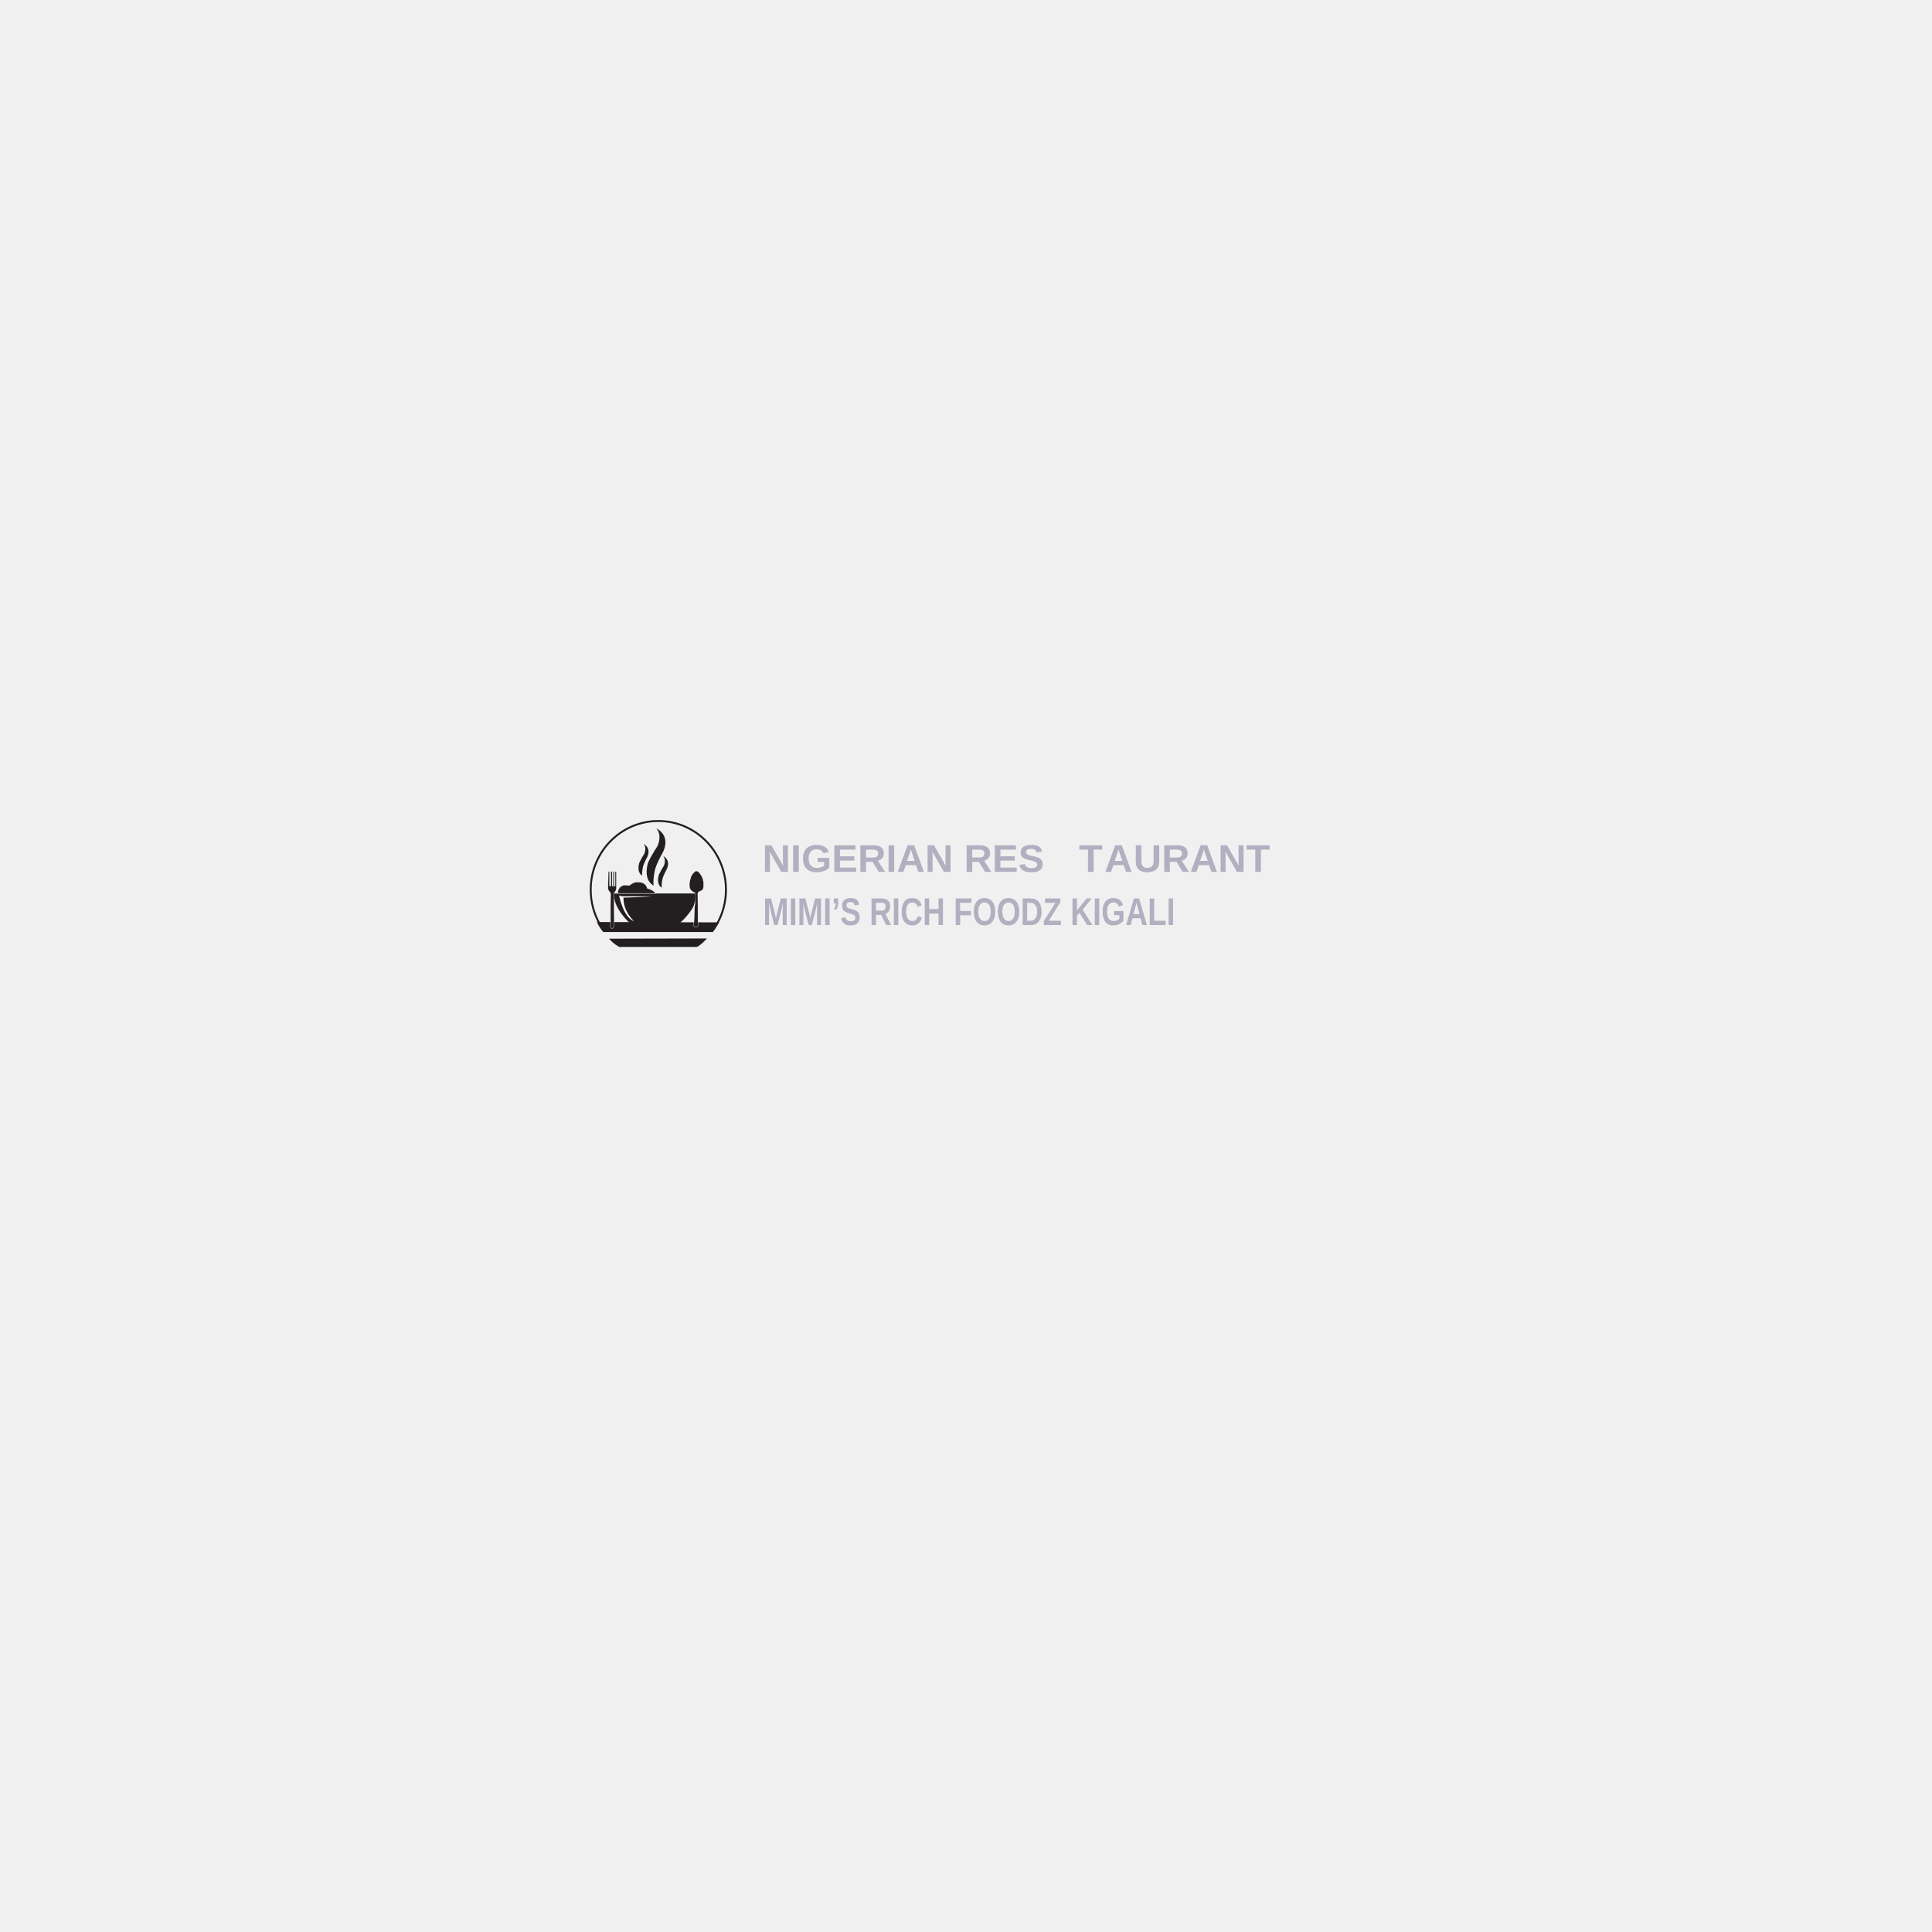
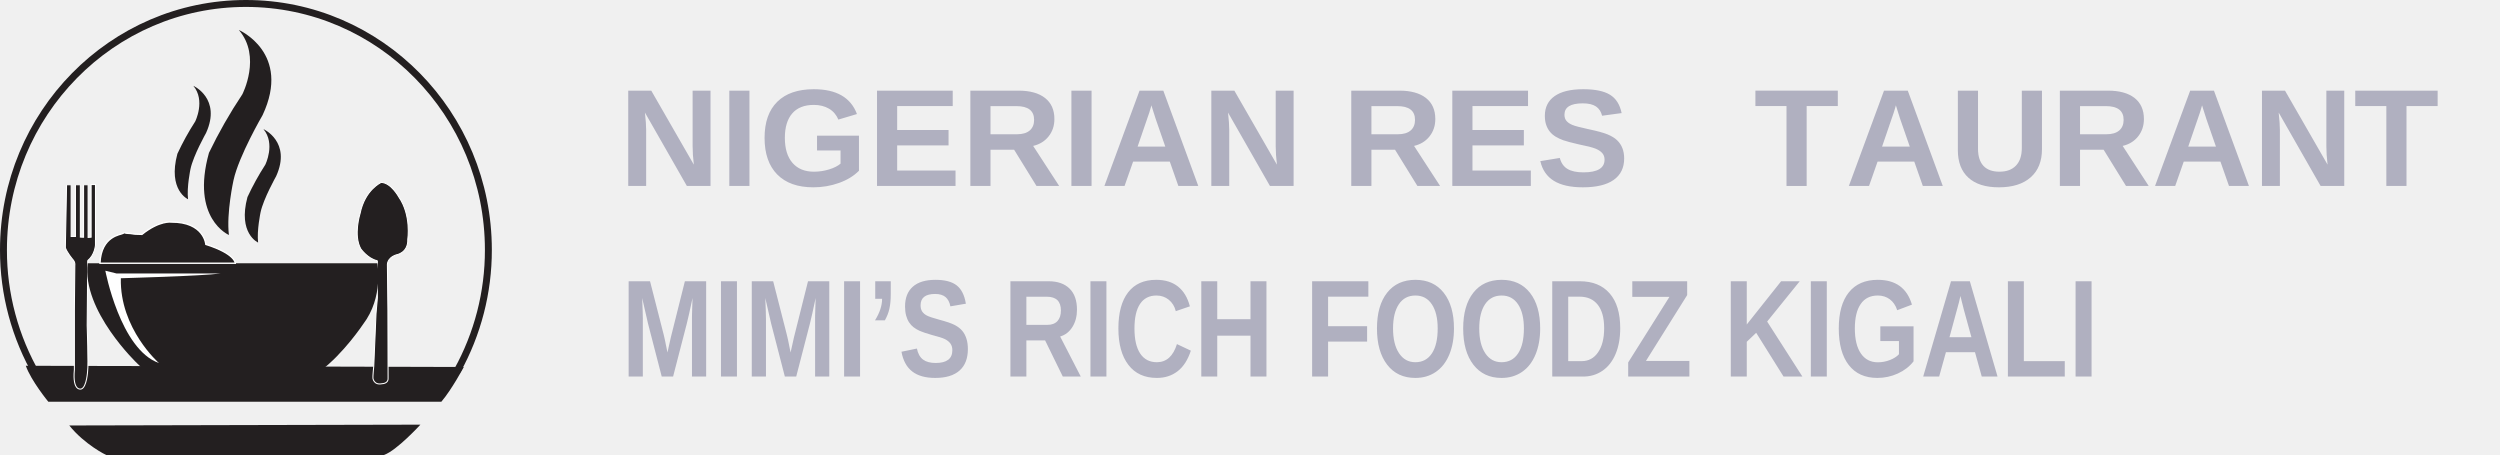
- <svg xmlns="http://www.w3.org/2000/svg" id="Layer_1" data-name="Layer 1" viewBox="0 0 5000 5000">
+ <svg xmlns="http://www.w3.org/2000/svg" viewBox="0 0 1804.46 328.39">
  <defs>
    <style>.cls-1{font-size:100px;fill:#b0b0c0;font-family:Arial-Black, Arial;font-weight:800;}.cls-2{letter-spacing:-0.07em;}.cls-3{letter-spacing:-0.03em;}.cls-4,.cls-6,.cls-8{fill:#231f20;}.cls-5{fill:none;stroke:#231f20;stroke-width:5px;}.cls-5,.cls-6,.cls-8{stroke-miterlimit:10;}.cls-6,.cls-8{stroke:#fff;}.cls-6{stroke-width:0.75px;}.cls-7{fill:#fff;}</style>
  </defs>
-   <text class="cls-1" transform="translate(1972.95 2256.46) scale(1.01 1)">NIGERIAN RES<tspan class="cls-2" x="811.08" y="0">T</tspan>
-     <tspan class="cls-3" x="876.51" y="0">A</tspan>
-     <tspan x="950.88" y="0">URANT</tspan>
-   </text>
-   <text class="cls-1" transform="translate(1974.66 2394.04) scale(0.8 1)">MIMI’S RICH FOODZ KIGALI</text>
-   <path class="cls-4" d="M1544.87,2386.22l316.14.91s-8.65,16.19-16.19,25.06H1561.14S1548.79,2397.28,1544.87,2386.22Z" />
-   <path class="cls-4" d="M1602.84,2450.63s-15.38-7.38-26.62-21.28l253.44-.59s-17.15,18.76-26.32,21.87Z" />
-   <path class="cls-4" d="M1665.83,2184.18s20.4,9.17,9.17,34c0,0-9.17,16.27-11.24,26,0,0-2.81,13.16-1.78,21.88,0,0-14.78-6.5-7.69-32.82a194.73,194.73,0,0,1,12.87-23.37S1674.7,2194.83,1665.83,2184.18Z" />
-   <path class="cls-4" d="M1716.4,2215.43s20.41,9.17,9.17,34c0,0-9.17,16.26-11.24,26,0,0-2.81,13.16-1.77,21.89,0,0-14.79-6.51-7.69-32.83a193.27,193.27,0,0,1,12.86-23.36S1725.28,2226.08,1716.4,2215.43Z" />
-   <path class="cls-4" d="M1698.64,2143.86s38.2,16.57,17.16,61.45c0,0-17.16,29.39-21,47,0,0-5.26,23.77-3.32,39.54,0,0-27.68-11.76-14.39-59.32a345.73,345.73,0,0,1,24.08-42.21S1715.25,2163.1,1698.64,2143.86Z" />
-   <path class="cls-5" d="M1553.09,2393.17a179.26,179.26,0,0,1-24.33-90.54c0-98.25,78.35-177.89,175-177.89s175,79.64,175,177.89a179.36,179.36,0,0,1-22.48,87.27" />
-   <path class="cls-6" d="M1573.41,2301l.89-45.4h3.31v37.32h3.1V2255.6h3.55v37.77l2.33.11V2255.6h3.27v38l2.16-.17v-38h3.16v43.75s-.49,7-5.32,10.87c0,0-.28,0-.28,1.17s-.38,45.91-.38,45.91,1,28.72.33,32.71c0,0-.59,11.83-4.59,13.16,0,0-6.5,2.22-5-13.9l0-42.4.33-33.16s.45-2-1.66-4.21C1578.55,2309.28,1574.48,2304.36,1573.41,2301Z" />
-   <path class="cls-6" d="M1795.43,2395.26s.59,5.23,6.66,3.95c0,0,4.51,0,4.28-3.95l-.14-49.24-.37-32.3s-.67-5,6.21-7.47c0,0,8.87-1.18,8.5-11.24,0,0,2.66-17.45-6.43-30.53,0,0-5.69-10.5-12.79-10.58,0,0-11.76,5.18-15.23,22.41,0,0-5,15.74.51,25.58,0,0,5,7,11.69,8.5,0,0,.44-.22.22,1.85s.07,24.84.07,24.84l-1,11.53-1.63,38S1795.22,2394.38,1795.43,2395.26Z" />
-   <path class="cls-4" d="M1589.58,2312.24h209s4.8,24.32-10.28,44.06c0,0-14.19,21.29-30.61,33.49H1630.78l-5.32-5.1S1585.19,2346.54,1589.58,2312.24Z" />
-   <path class="cls-7" d="M1685.49,2319.63h-75.11l-8.1-2s10.76,56.89,38.71,66.65c0,0-28.39-24.84-27.51-61.22C1613.48,2323,1671.45,2321.55,1685.49,2319.63Z" />
-   <path class="cls-8" d="M1598.4,2312.24h97.74s.15-6.8-21.29-13.61c0,0-1.19-16.26-25-16.11,0,0-8.43-1.33-21.15,8.87,0,0-3.4-.15-4.73-.15s-3.1-.59-5.47-.59-2.22-1-3.4,0S1599.29,2292.13,1598.4,2312.24Z" />
+   <g id="Layer_2" data-name="Layer 2">
+     <g id="Layer_1-2" data-name="Layer 1">
+       <text class="cls-1" transform="translate(446.7 134.22) scale(1.01 1)">NIGERIAN RES<tspan class="cls-2" x="811.08" y="0">T</tspan>
+         <tspan class="cls-3" x="876.51" y="0">A</tspan>
+         <tspan x="950.88" y="0">URANT</tspan>
+       </text>
+       <text class="cls-1" transform="translate(448.4 271.8) scale(0.8 1)">MIMI’S RICH FOODZ KIGALI</text>
+       <path class="cls-4" d="M18.62,264l316.14.91s-8.65,16.19-16.2,25.06H34.88S22.54,275,18.62,264Z" />
+       <path class="cls-4" d="M76.58,328.39S61.2,321,50,307.1l253.44-.59s-17.15,18.77-26.32,21.88Z" />
+       <path class="cls-4" d="M139.57,61.94s20.41,9.17,9.17,34c0,0-9.17,16.27-11.24,26,0,0-2.81,13.16-1.77,21.88,0,0-14.79-6.51-7.69-32.83A193.27,193.27,0,0,1,140.9,87.67S148.44,72.59,139.57,61.94Z" />
+       <path class="cls-4" d="M190.15,93.19s20.4,9.17,9.17,34c0,0-9.17,16.26-11.24,26,0,0-2.81,13.16-1.78,21.89,0,0-14.78-6.51-7.69-32.83a194.19,194.19,0,0,1,12.87-23.36S199,103.83,190.15,93.19Z" />
+       <path class="cls-4" d="M172.38,21.62s38.2,16.56,17.17,61.45c0,0-17.17,29.39-21,47,0,0-5.26,23.78-3.32,39.54,0,0-27.69-11.75-14.4-59.31a347.3,347.3,0,0,1,24.08-42.21S189,40.86,172.38,21.62Z" />
+       <path class="cls-5" d="M26.83,270.93A179.3,179.3,0,0,1,2.5,180.38C2.5,82.14,80.85,2.5,177.5,2.5s175,79.64,175,177.88A179.36,179.36,0,0,1,330,267.66" />
+       <path class="cls-6" d="M47.16,178.76l.88-45.4h3.31v37.32h3.11V133.36H58v37.76l2.32.11V133.36h3.28v38l2.16-.17v-38h3.16v43.75s-.5,7-5.32,10.87c0,0-.28,0-.28,1.16s-.39,45.92-.39,45.92,1,28.72.33,32.71c0,0-.59,11.83-4.58,13.16,0,0-6.51,2.22-5-13.9l0-42.4L54,191.25s.44-2-1.67-4.21C52.29,187,48.23,182.12,47.16,178.76Z" />
+       <path class="cls-6" d="M269.18,273s.59,5.23,6.65,3.94c0,0,4.51,0,4.29-3.94L280,223.78l-.37-32.31s-.66-5,6.21-7.46c0,0,8.87-1.19,8.5-11.24,0,0,2.67-17.45-6.43-30.54,0,0-5.69-10.49-12.79-10.57,0,0-11.75,5.18-15.23,22.4,0,0-5,15.75.52,25.58,0,0,4.95,7,11.68,8.51,0,0,.44-.23.22,1.84s.08,24.85.08,24.85l-1,11.53-1.63,38S269,272.13,269.18,273Z" />
+       <path class="cls-4" d="M63.32,190h209s4.81,24.33-10.27,44.07c0,0-14.2,21.29-30.61,33.49H104.53l-5.33-5.1S58.93,224.3,63.32,190Z" />
+       <path class="cls-7" d="M159.24,197.39H84.12l-8.09-2s10.75,56.9,38.7,66.66c0,0-28.39-24.85-27.5-61.22C87.23,200.79,145.19,199.31,159.24,197.39Z" />
+       <path class="cls-8" d="M72.15,190h97.73s.15-6.8-21.29-13.6c0,0-1.18-16.26-25-16.12,0,0-8.43-1.33-21.14,8.88,0,0-3.4-.15-4.73-.15s-3.11-.59-5.48-.59-2.21-1-3.4,0S73,169.88,72.15,190Z" />
+     </g>
+   </g>
</svg>
